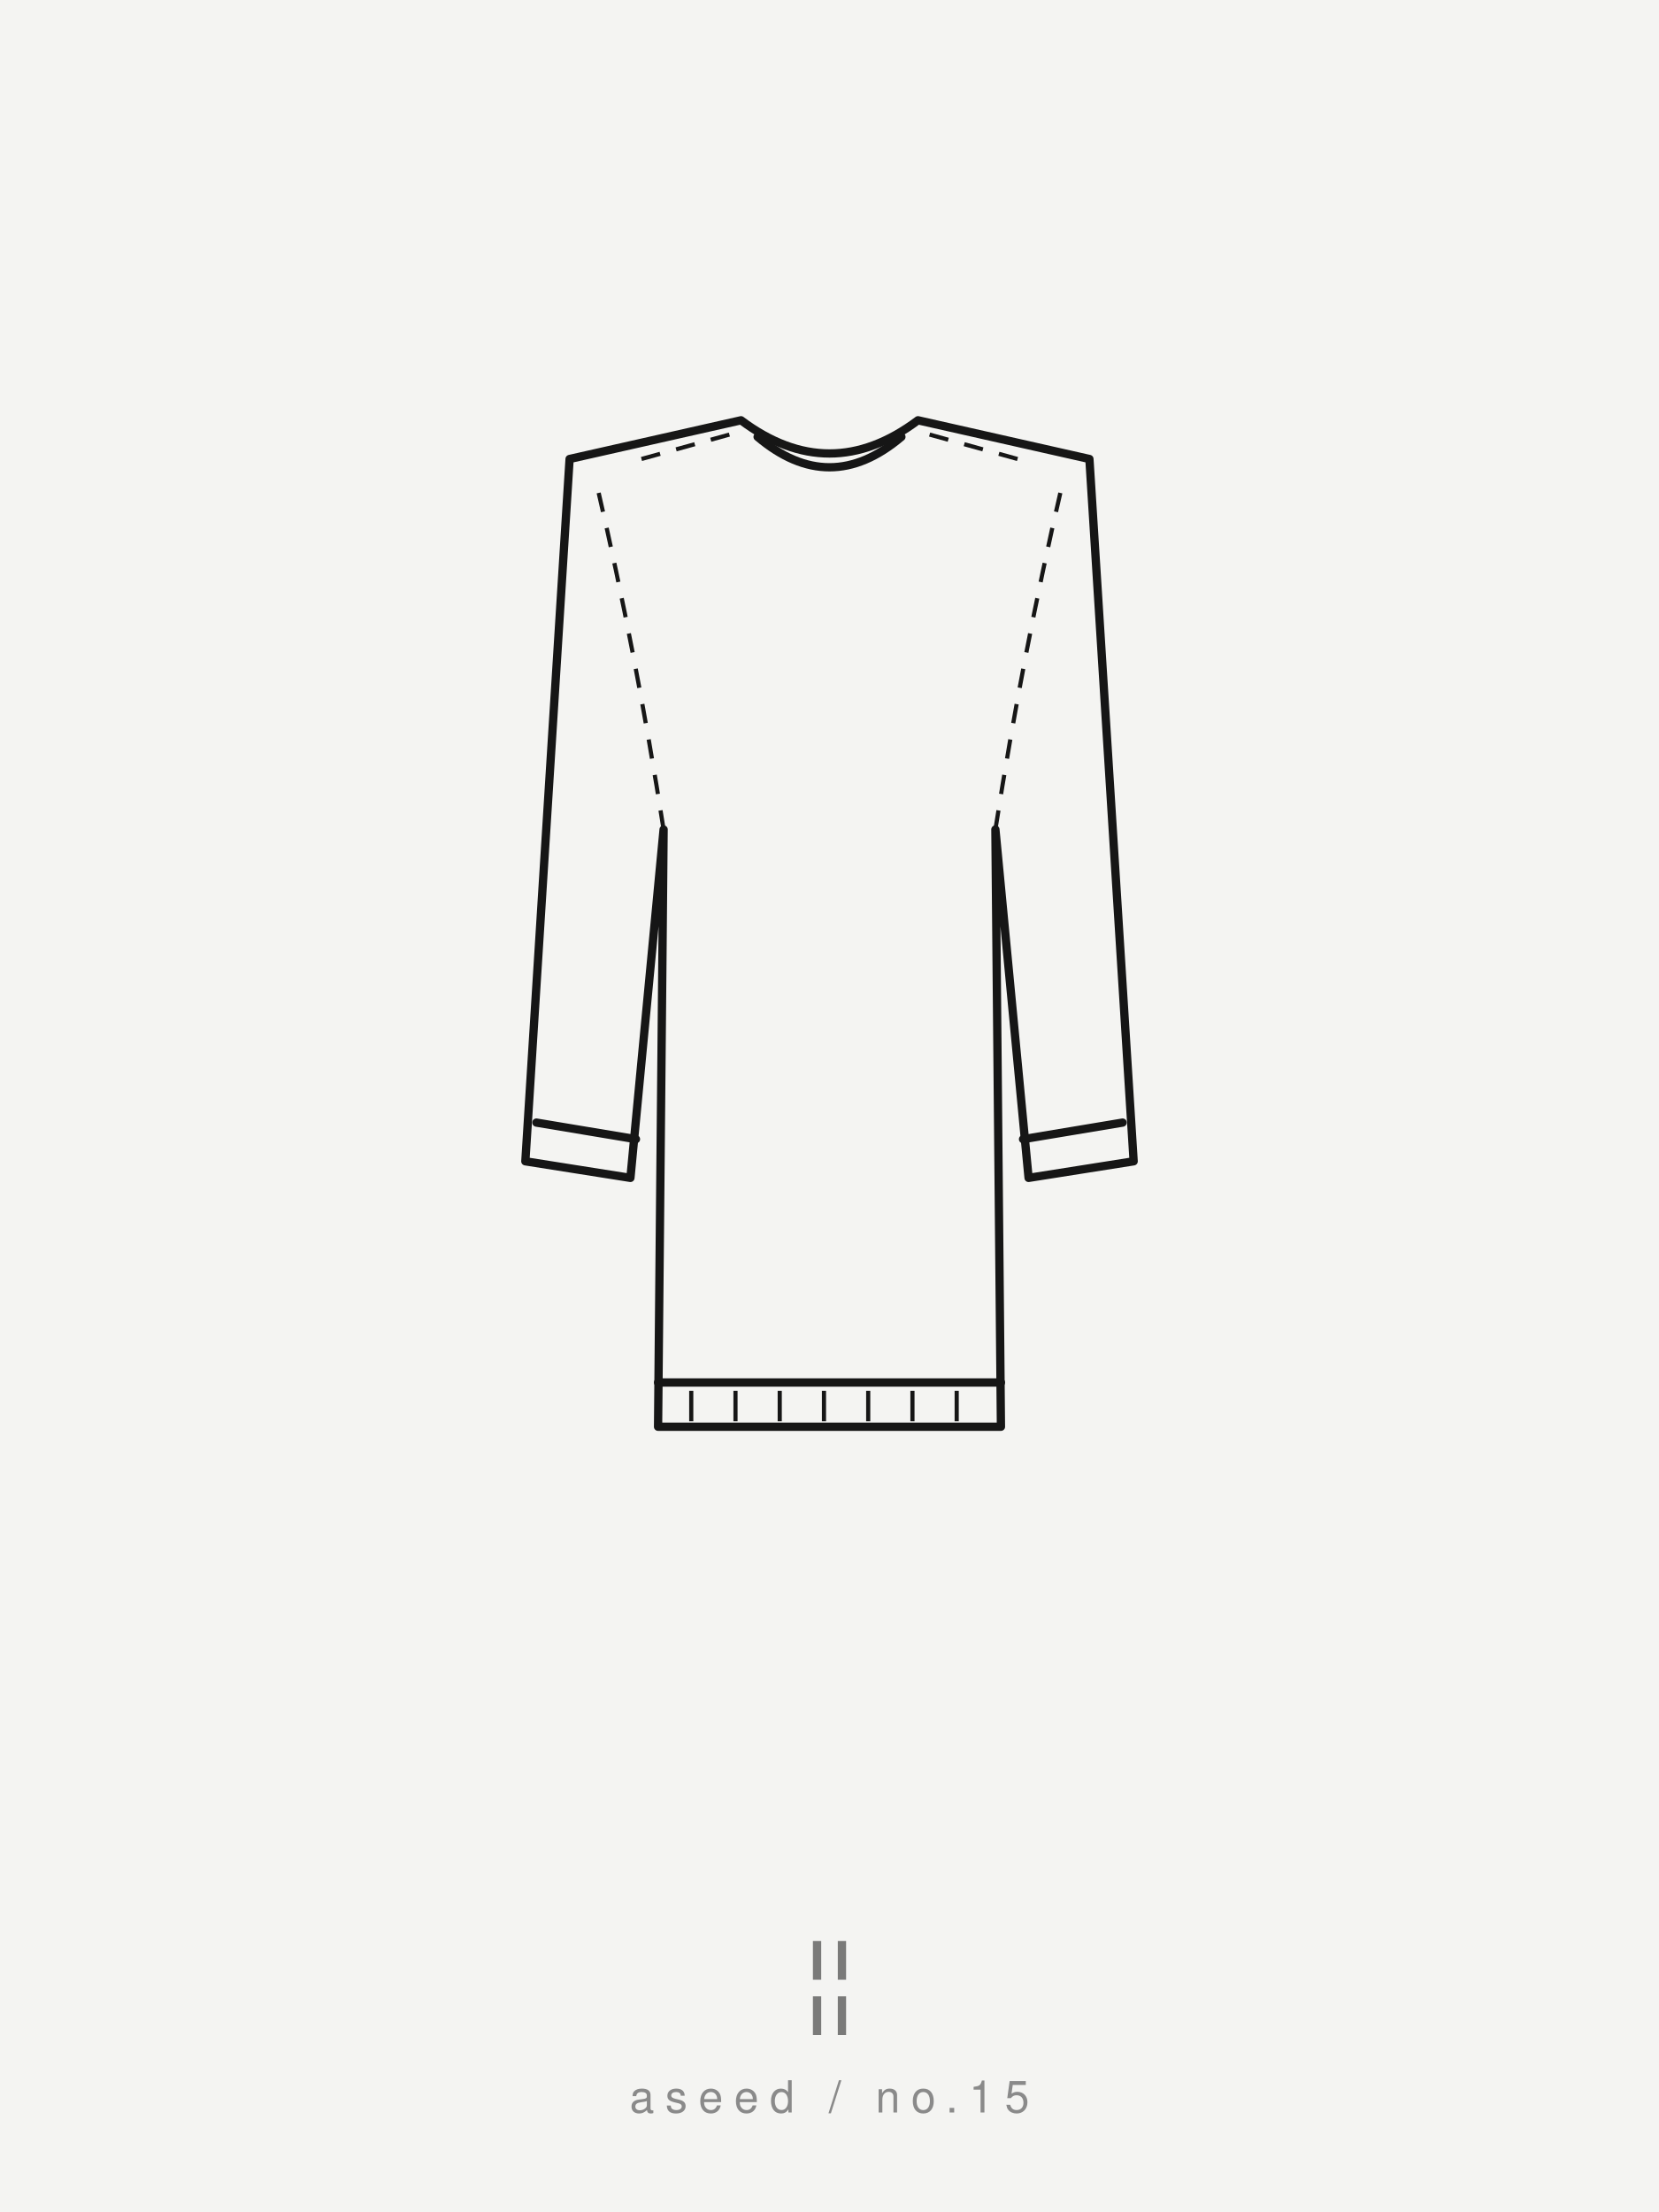
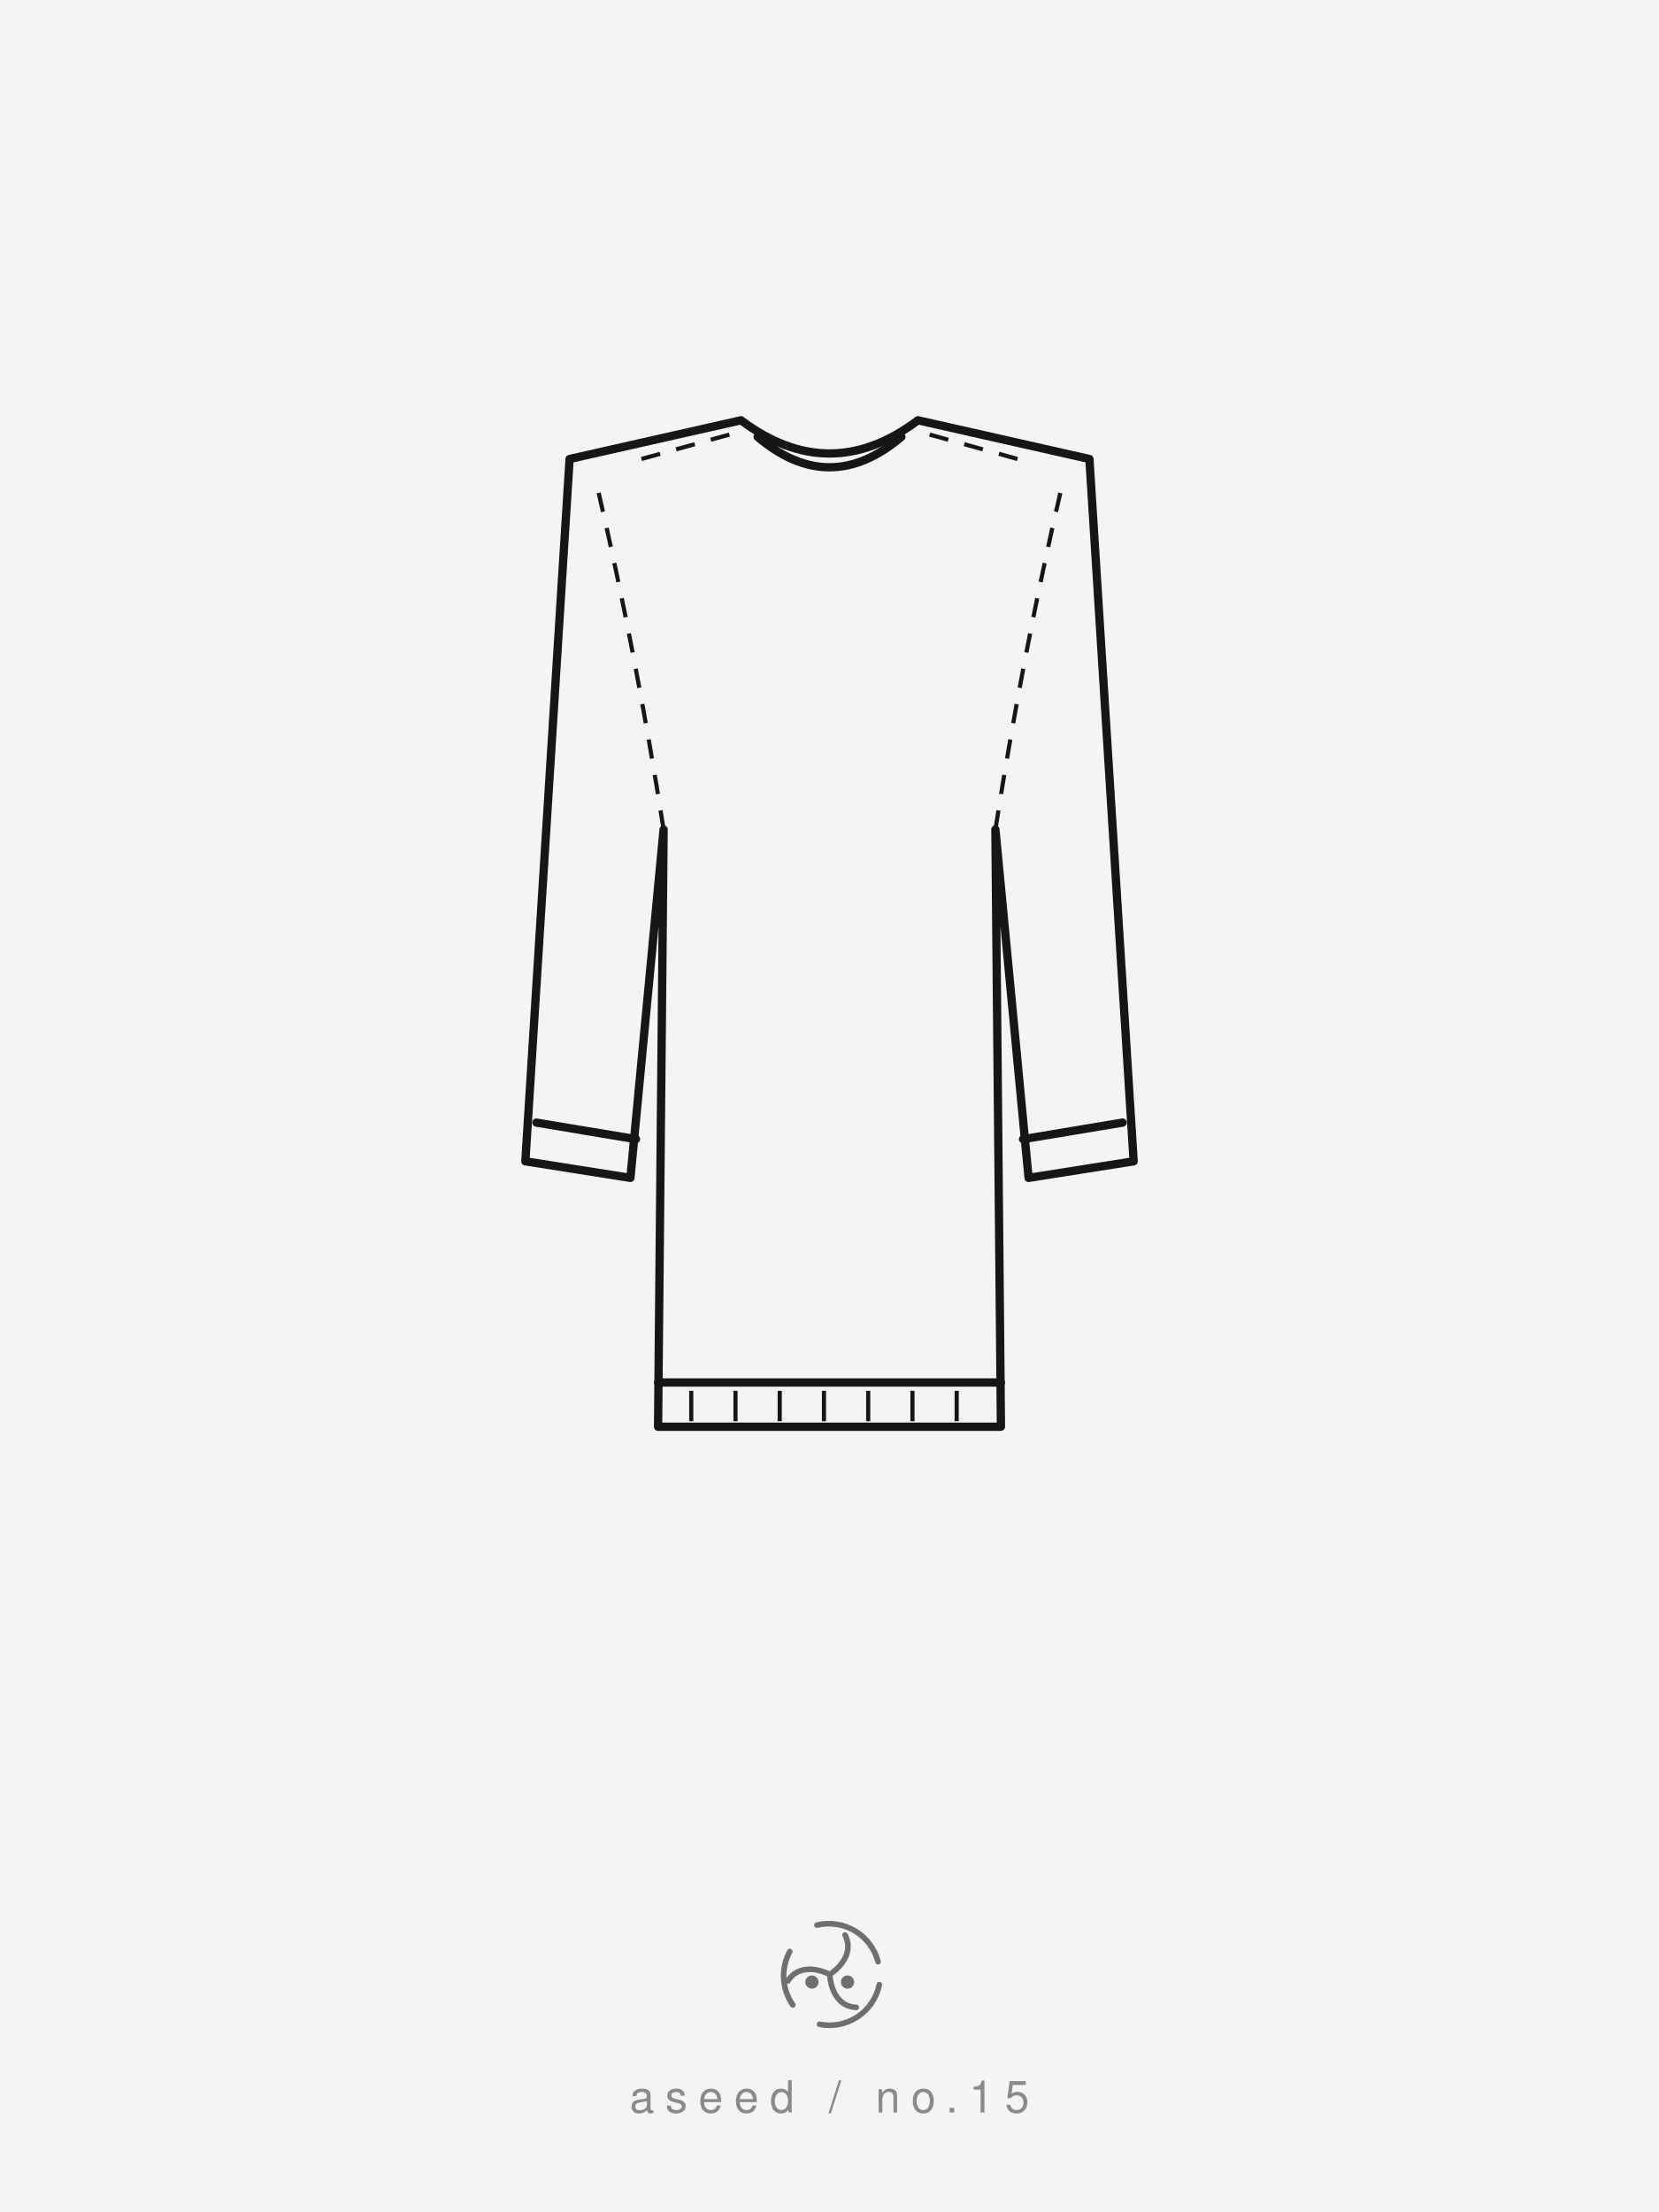
<svg xmlns="http://www.w3.org/2000/svg" viewBox="0 0 600 800">
  <rect width="600" height="800" fill="#f4f4f2" />
  <g fill="none" stroke="#161616" stroke-width="3" stroke-linecap="round" stroke-linejoin="round">
    <path d="M268,152 L206,166 L190,420 L228,426 L240,300 L238,516 L362,516 L360,300 L372,426 L410,420 L394,166 L332,152 Q300,176 268,152 Z" />
    <path d="M274,158 Q300,180 326,158" />
    <path d="M238,500 L362,500" />
    <path d="M194,406 L230,412 M406,406 L370,412" />
  </g>
  <g fill="none" stroke="#161616" stroke-width="1.5">
    <path d="M250,503 L250,514 M266,503 L266,514 M282,503 L282,514 M298,503 L298,514 M314,503 L314,514 M330,503 L330,514 M346,503 L346,514" />
  </g>
  <g fill="none" stroke="#161616" stroke-width="1.5" stroke-dasharray="7 6">
    <path d="M240,300 Q230,236 216,176 M360,300 Q370,236 384,176" />
    <path d="M232,166 L268,156 M368,166 L332,156" />
  </g>
-   <g fill="#161616" opacity=".55">
-     <rect x="294" y="702" width="3" height="14" />
-     <rect x="303" y="702" width="3" height="14" />
-     <rect x="294" y="722" width="3" height="14" />
-     <rect x="303" y="722" width="3" height="14" />
+   <g fill="none" stroke="#161616" stroke-width="2.2" stroke-linecap="round" opacity=".6" transform="translate(278,692) scale(0.92)">
+     <path d="M43.5,28 A20,20 0 0 1 20,43.6" />
+     <path d="M9.5,36 A20,20 0 0 1 8.3,15" />
+     <path d="M19,4.6 A20,20 0 0 1 43,19" />
+     <path d="M24,24 C30,20 33,14 30,8.5" />
+     <path d="M24,24 C30,20 33,14 30,8.5" transform="rotate(120 24 24)" />
+     <path d="M24,24 C30,20 33,14 30,8.5" transform="rotate(240 24 24)" />
+     <g fill="#161616" stroke="none">
+       <circle cx="31" cy="27" r="2.6" />
+       <circle cx="17" cy="27" r="2.6" />
+     </g>
  </g>
  <text x="300" y="764" font-family="Helvetica, Arial, sans-serif" font-size="16" letter-spacing="4" fill="#8a8a8a" text-anchor="middle">aseed / no.15</text>
</svg>
